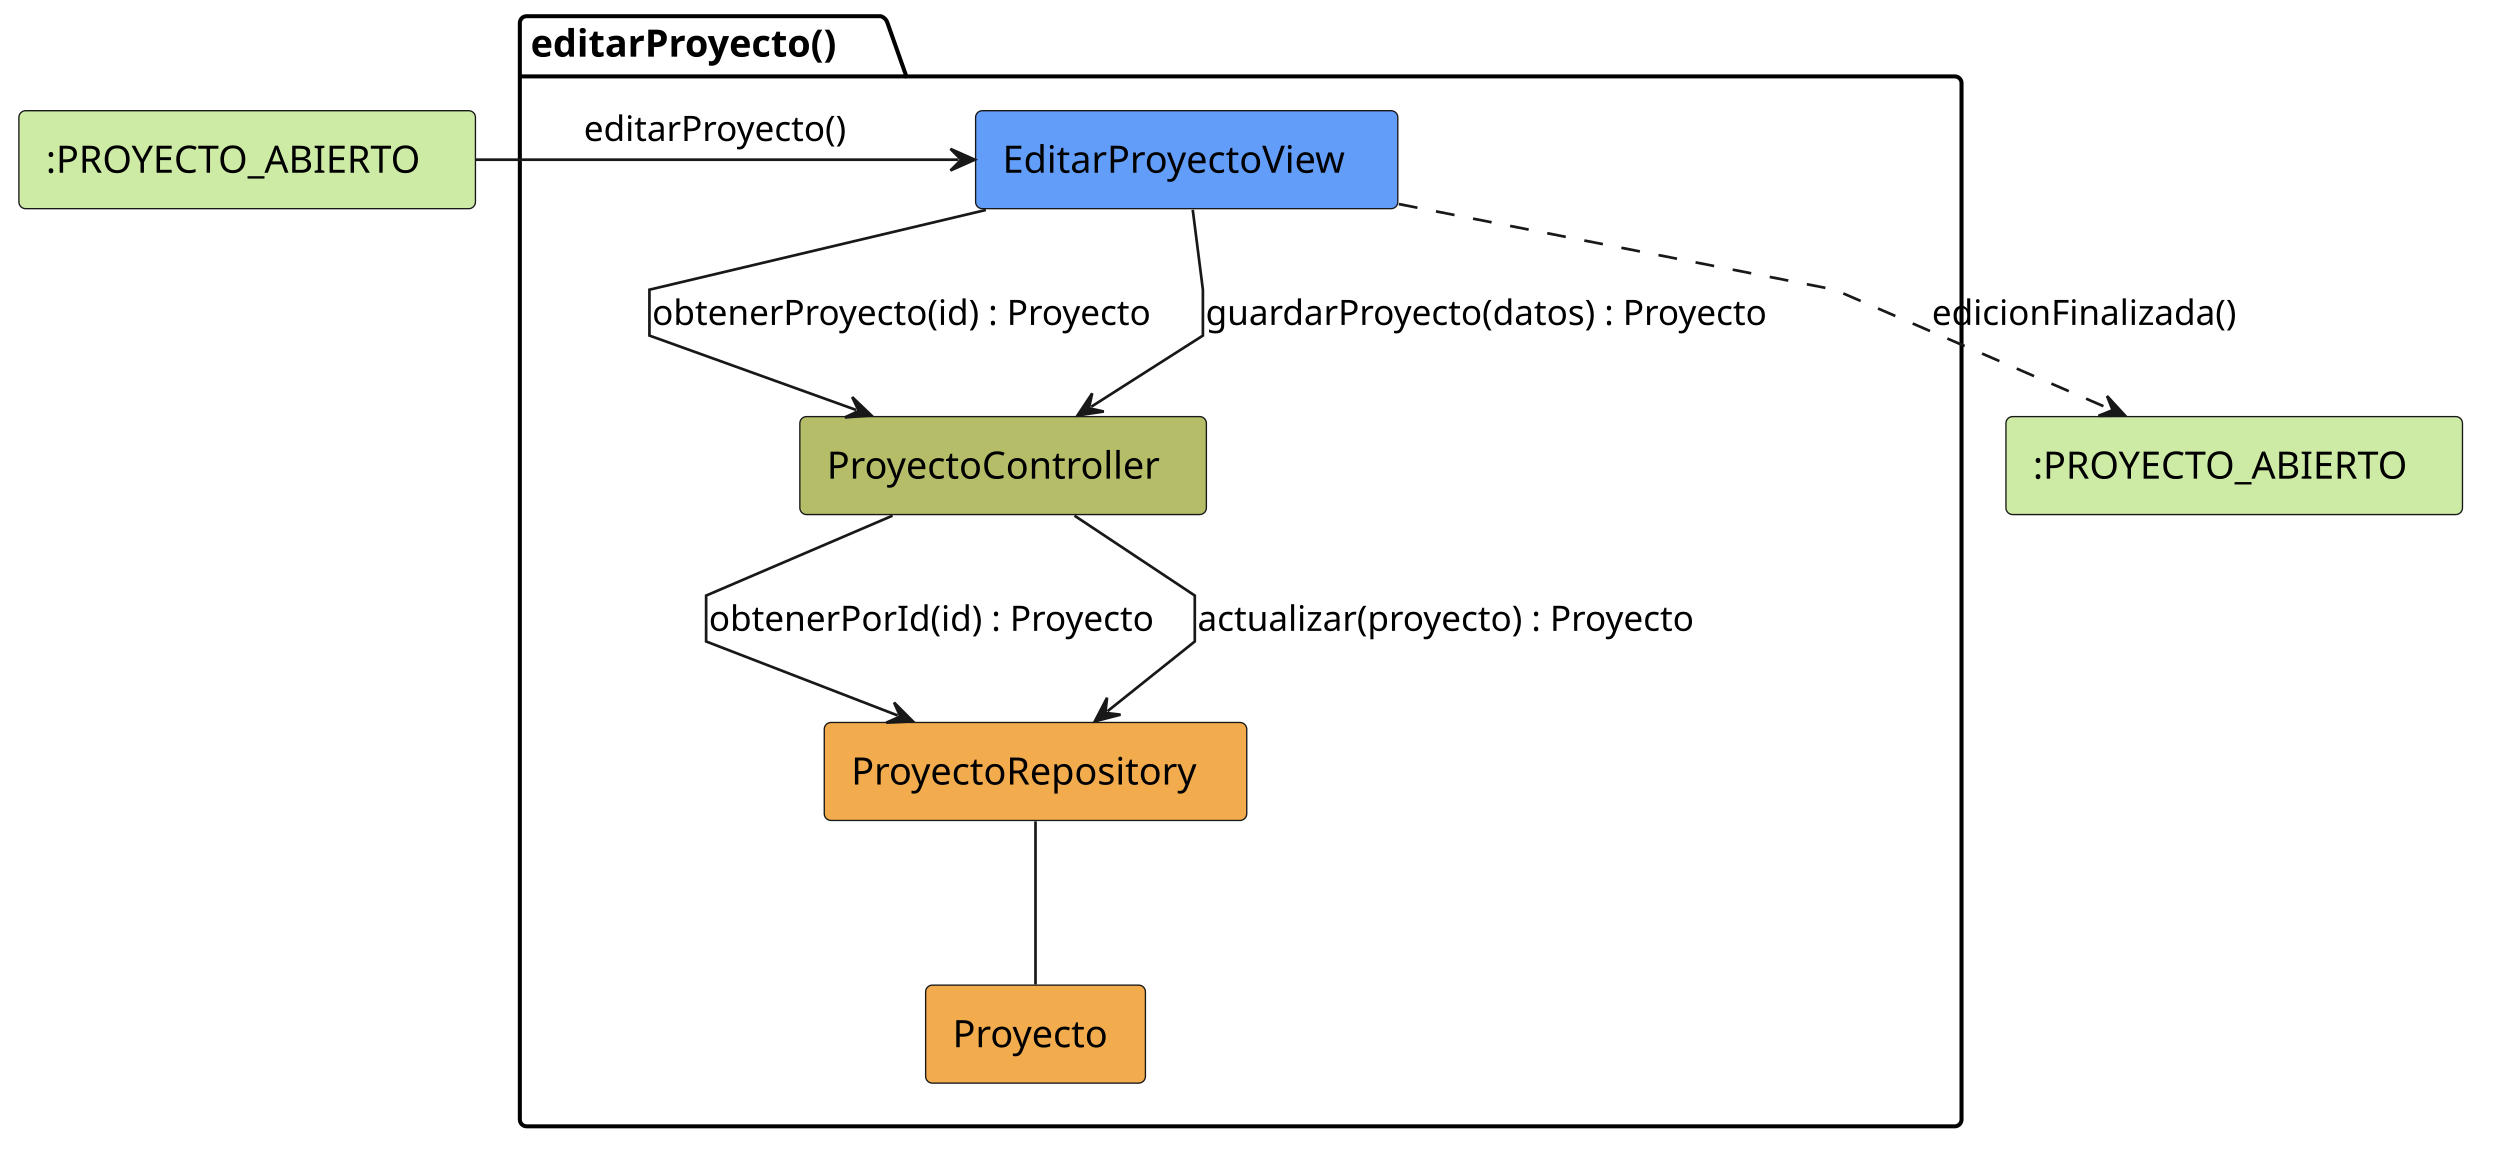
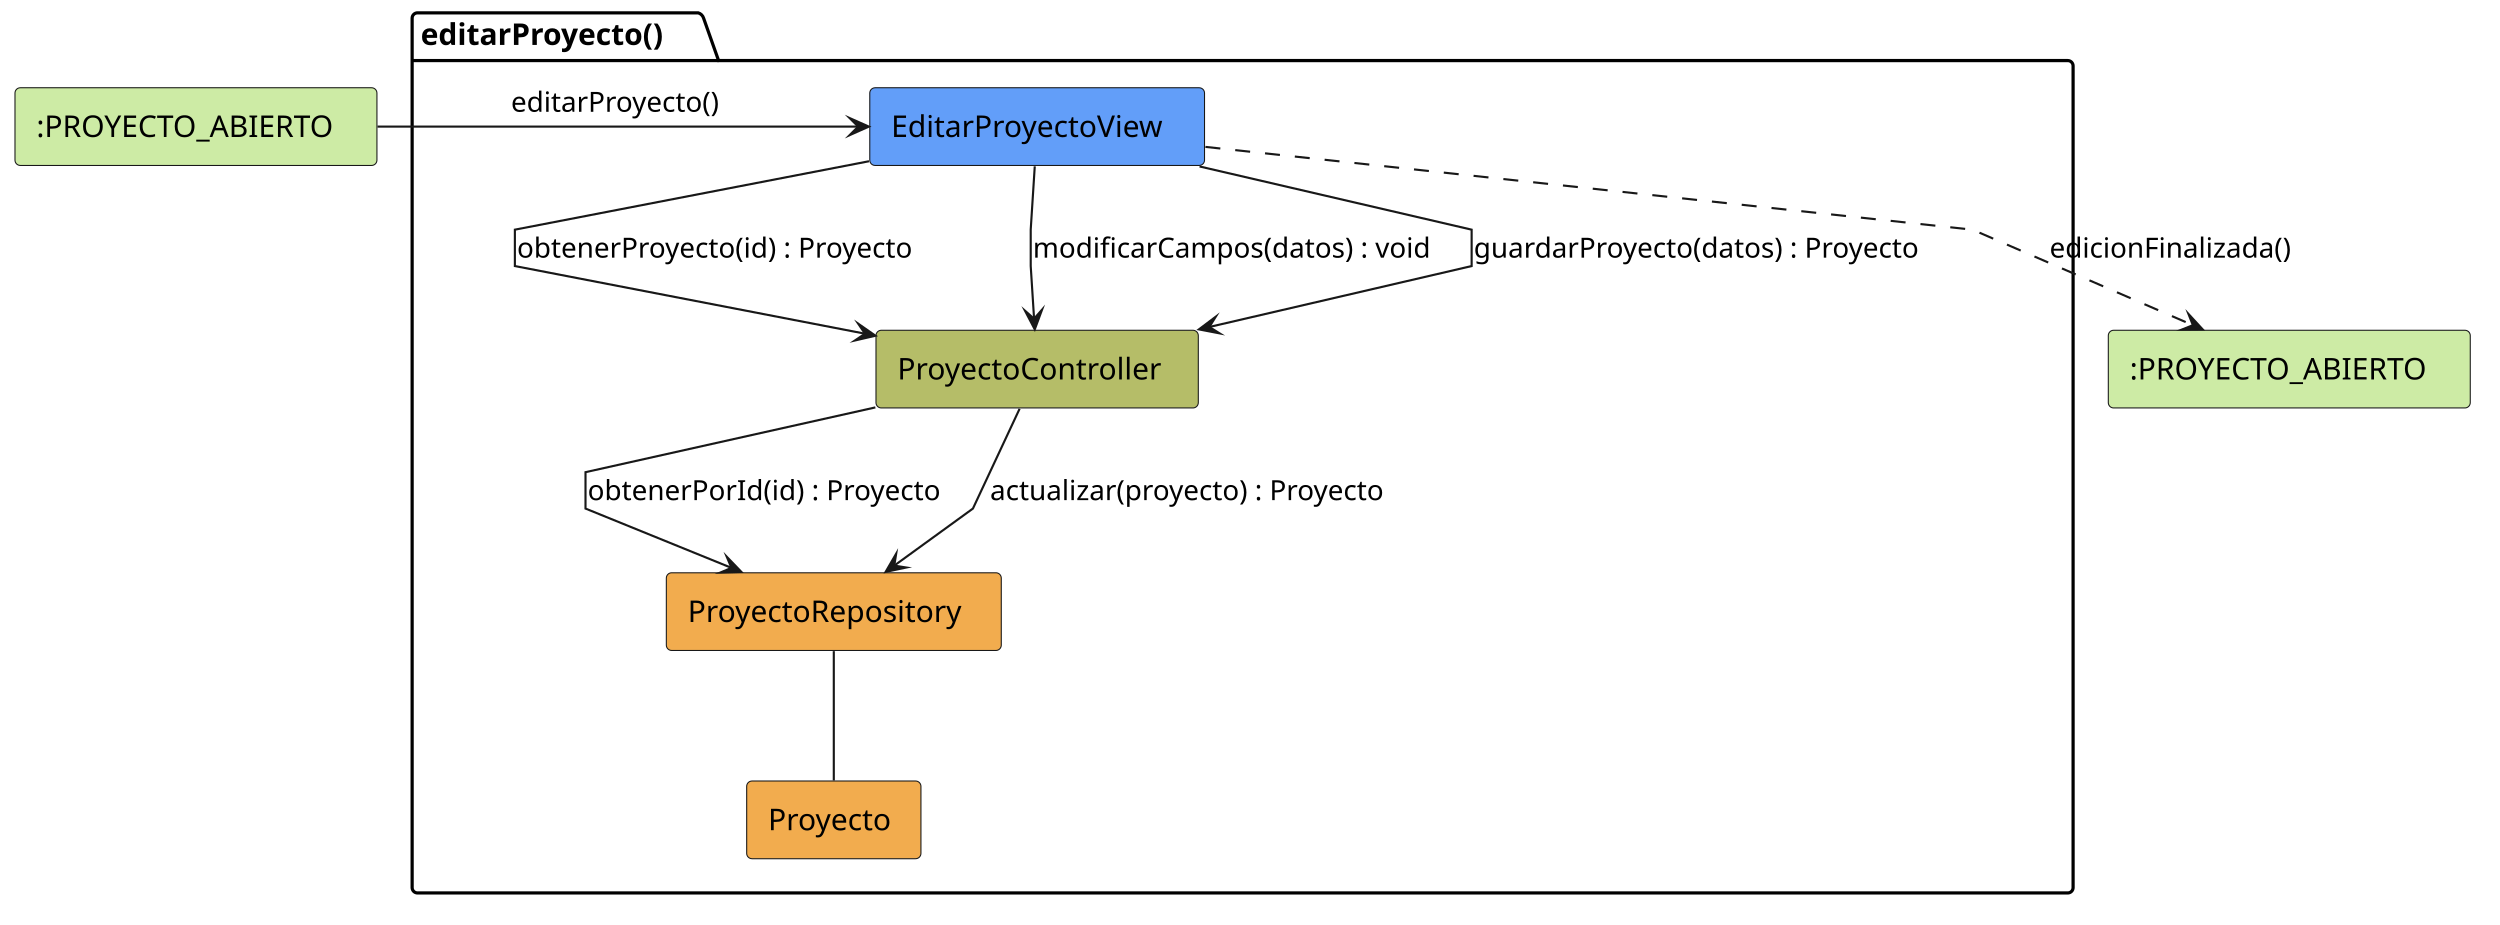
- <svg xmlns="http://www.w3.org/2000/svg" contentStyleType="text/css" data-diagram-type="DESCRIPTION" height="432px" preserveAspectRatio="none" style="width:926px;height:432px;background:#FFFFFF;" version="1.1" viewBox="0 0 926 432" width="926px" zoomAndPan="magnify">
+ <svg xmlns="http://www.w3.org/2000/svg" contentStyleType="text/css" data-diagram-type="DESCRIPTION" height="432px" preserveAspectRatio="none" style="width:1168px;height:432px;background:#FFFFFF;" version="1.1" viewBox="0 0 1168 432" width="1168px" zoomAndPan="magnify">
  <defs />
  <g>
-     <g class="cluster" data-qualified-name="editarProyecto" data-source-line="5" id="ent0003">
-       <path d="M195.05,6 L326.22,6 A3.75,3.75 0 0 1 328.72,8.5 L335.72,28.297 L724.05,28.297 A2.5,2.5 0 0 1 726.55,30.797 L726.55,414.69 A2.5,2.5 0 0 1 724.05,417.19 L195.05,417.19 A2.5,2.5 0 0 1 192.55,414.69 L192.55,8.5 A2.5,2.5 0 0 1 195.05,6" fill="none" style="stroke:#000000;stroke-width:1.5;" />
+     <g class="cluster" data-qualified-name="editarProyecto" data-source-line="5" id="ent0002">
+       <path d="M195.05,6 L326.22,6 A3.75,3.75 0 0 1 328.72,8.5 L335.72,28.297 L966.05,28.297 A2.5,2.5 0 0 1 968.55,30.797 L968.55,414.69 A2.5,2.5 0 0 1 966.05,417.19 L195.05,417.19 A2.5,2.5 0 0 1 192.55,414.69 L192.55,8.5 A2.5,2.5 0 0 1 195.05,6" fill="none" style="stroke:#000000;stroke-width:1.5;" />
      <line style="stroke:#000000;stroke-width:1.5;" x1="192.55" x2="335.72" y1="28.297" y2="28.297" />
      <text fill="#000000" font-family="sans-serif" font-size="14" font-weight="700" lengthAdjust="spacing" textLength="130.17" x="196.55" y="20.995">editarProyecto()</text>
    </g>
-     <g class="entity" data-qualified-name="editarProyecto.EditarProyectoView" data-source-line="6" id="ent0004">
-       <rect fill="#629EF9" height="36.297" rx="2.5" ry="2.5" style="stroke:#181818;stroke-width:0.5;" width="156.391" x="361.36" y="41" />
-       <text fill="#000000" font-family="sans-serif" font-size="14" lengthAdjust="spacing" textLength="136.391" x="371.36" y="63.995">EditarProyectoView</text>
+     <g class="entity" data-qualified-name="editarProyecto.EditarProyectoView" data-source-line="6" id="ent0003">
+       <rect fill="#629EF9" height="36.297" rx="2.5" ry="2.5" style="stroke:#181818;stroke-width:0.5;" width="156.391" x="406.36" y="41" />
+       <text fill="#000000" font-family="sans-serif" font-size="14" lengthAdjust="spacing" textLength="136.391" x="416.36" y="63.995">EditarProyectoView</text>
    </g>
-     <g class="entity" data-qualified-name="editarProyecto.ProyectoController" data-source-line="7" id="ent0005">
-       <rect fill="#B5BD68" height="36.297" rx="2.5" ry="2.5" style="stroke:#181818;stroke-width:0.5;" width="150.587" x="296.26" y="154.3" />
-       <text fill="#000000" font-family="sans-serif" font-size="14" lengthAdjust="spacing" textLength="130.587" x="306.26" y="177.295">ProyectoController</text>
+     <g class="entity" data-qualified-name="editarProyecto.ProyectoController" data-source-line="7" id="ent0004">
+       <rect fill="#B5BD68" height="36.297" rx="2.5" ry="2.5" style="stroke:#181818;stroke-width:0.5;" width="150.587" x="409.26" y="154.3" />
+       <text fill="#000000" font-family="sans-serif" font-size="14" lengthAdjust="spacing" textLength="130.587" x="419.26" y="177.295">ProyectoController</text>
    </g>
-     <g class="entity" data-qualified-name="editarProyecto.ProyectoRepository" data-source-line="8" id="ent0006">
-       <rect fill="#F2AC4E" height="36.297" rx="2.5" ry="2.5" style="stroke:#181818;stroke-width:0.5;" width="156.486" x="305.31" y="267.6" />
-       <text fill="#000000" font-family="sans-serif" font-size="14" lengthAdjust="spacing" textLength="136.486" x="315.31" y="290.595">ProyectoRepository</text>
+     <g class="entity" data-qualified-name="editarProyecto.ProyectoRepository" data-source-line="8" id="ent0005">
+       <rect fill="#F2AC4E" height="36.297" rx="2.5" ry="2.5" style="stroke:#181818;stroke-width:0.5;" width="156.486" x="311.31" y="267.6" />
+       <text fill="#000000" font-family="sans-serif" font-size="14" lengthAdjust="spacing" textLength="136.486" x="321.31" y="290.595">ProyectoRepository</text>
    </g>
-     <g class="entity" data-qualified-name="editarProyecto.Proyecto" data-source-line="9" id="ent0007">
-       <rect fill="#F2AC4E" height="36.297" rx="2.5" ry="2.5" style="stroke:#181818;stroke-width:0.5;" width="81.414" x="342.85" y="364.89" />
-       <text fill="#000000" font-family="sans-serif" font-size="14" lengthAdjust="spacing" textLength="61.414" x="352.85" y="387.885">Proyecto</text>
+     <g class="entity" data-qualified-name="editarProyecto.Proyecto" data-source-line="9" id="ent0006">
+       <rect fill="#F2AC4E" height="36.297" rx="2.5" ry="2.5" style="stroke:#181818;stroke-width:0.5;" width="81.414" x="348.85" y="364.89" />
+       <text fill="#000000" font-family="sans-serif" font-size="14" lengthAdjust="spacing" textLength="61.414" x="358.85" y="387.885">Proyecto</text>
    </g>
-     <g class="entity" data-qualified-name="ProyectoAbierto" data-source-line="3" id="ent0002">
+     <g class="entity" data-qualified-name="ProyectoAbierto" data-source-line="3" id="ent0001">
      <rect fill="#CDEBA5" height="36.297" rx="2.5" ry="2.5" style="stroke:#181818;stroke-width:0.5;" width="169.106" x="7" y="41" />
      <text fill="#000000" font-family="sans-serif" font-size="14" lengthAdjust="spacing" textLength="149.106" x="17" y="63.995">:PROYECTO_ABIERTO</text>
    </g>
-     <g class="entity" data-qualified-name="ProyectoSalida" data-source-line="12" id="ent0008">
-       <rect fill="#CDEBA5" height="36.297" rx="2.5" ry="2.5" style="stroke:#181818;stroke-width:0.5;" width="169.106" x="743" y="154.3" />
-       <text fill="#000000" font-family="sans-serif" font-size="14" lengthAdjust="spacing" textLength="149.106" x="753" y="177.295">:PROYECTO_ABIERTO</text>
+     <g class="entity" data-qualified-name="ProyectoSalida" data-source-line="12" id="ent0007">
+       <rect fill="#CDEBA5" height="36.297" rx="2.5" ry="2.5" style="stroke:#181818;stroke-width:0.5;" width="169.106" x="985" y="154.3" />
+       <text fill="#000000" font-family="sans-serif" font-size="14" lengthAdjust="spacing" textLength="149.106" x="995" y="177.295">:PROYECTO_ABIERTO</text>
    </g>
-     <g class="link" data-entity-1="ent0002" data-entity-2="ent0004" data-link-type="dependency" data-source-line="14" id="lnk9">
-       <path d="M176.24,59.15 C232.57,59.15 300.04,59.15 355.05,59.15" fill="none" id="ProyectoAbierto-to-EditarProyectoView" style="stroke:#181818;stroke-width:1;" />
-       <polygon fill="#181818" points="361.05,59.15,352.05,55.15,356.05,59.15,352.05,63.15,361.05,59.15" style="stroke:#181818;stroke-width:1;" />
-       <text fill="#000000" font-family="sans-serif" font-size="13" lengthAdjust="spacing" textLength="105.441" x="216.23" y="52.217">editarProyecto()</text>
+     <g class="link" data-entity-1="ent0001" data-entity-2="ent0003" data-link-type="dependency" data-source-line="14" id="lnk8">
+       <path d="M176.34,59.15 C244.49,59.15 334.48,59.15 400.93,59.15" fill="none" id="ProyectoAbierto-to-EditarProyectoView" style="stroke:#181818;stroke-width:1;" />
+       <polygon fill="#181818" points="405.93,59.15,396.93,55.15,400.93,59.15,396.93,63.15,405.93,59.15" style="stroke:#181818;stroke-width:1;stroke-linejoin:miter;stroke-miterlimit:10;" />
+       <text fill="#000000" font-family="sans-serif" font-size="13" lengthAdjust="spacing" textLength="105.441" x="238.73" y="52.217">editarProyecto()</text>
    </g>
-     <g class="link" data-entity-1="ent0004" data-entity-2="ent0005" data-link-type="dependency" data-source-line="16" id="lnk10">
-       <path d="M365.17,77.77 C308.65,91.17 240.55,107.3 240.55,107.3 C240.55,107.3 240.55,124.3 240.55,124.3 C240.55,124.3 279.884,138.458 317.124,151.858" fill="none" id="EditarProyectoView-to-ProyectoController" style="stroke:#181818;stroke-width:1;" />
-       <polygon fill="#181818" points="322.77,153.89,315.656,147.079,318.065,152.197,312.947,154.607,322.77,153.89" style="stroke:#181818;stroke-width:1;" />
+     <g class="link" data-entity-1="ent0003" data-entity-2="ent0004" data-link-type="dependency" data-source-line="16" id="lnk9">
+       <path d="M406.01,75.33 C334.68,89.11 240.55,107.3 240.55,107.3 C240.55,107.3 240.55,124.3 240.55,124.3 C240.55,124.3 332.451,142.062 404.111,155.902" fill="none" id="EditarProyectoView-to-ProyectoController" style="stroke:#181818;stroke-width:1;" />
+       <polygon fill="#181818" points="409.02,156.85,400.942,151.216,404.111,155.902,399.425,159.071,409.02,156.85" style="stroke:#181818;stroke-width:1;stroke-linejoin:miter;stroke-miterlimit:10;" />
      <text fill="#000000" font-family="sans-serif" font-size="13" lengthAdjust="spacing" textLength="199.589" x="241.55" y="120.367">obtenerProyecto(id) : Proyecto</text>
    </g>
-     <g class="link" data-entity-1="ent0004" data-entity-2="ent0005" data-link-type="dependency" data-source-line="22" id="lnk13">
-       <path d="M441.79,77.71 C443.49,91.11 445.55,107.3 445.55,107.3 C445.55,107.3 445.55,124.3 445.55,124.3 C445.55,124.3 425.211,137.267 404.171,150.667" fill="none" id="EditarProyectoView-to-ProyectoController-1" style="stroke:#181818;stroke-width:1;" />
-       <polygon fill="#181818" points="399.11,153.89,408.85,152.429,403.327,151.204,404.552,145.681,399.11,153.89" style="stroke:#181818;stroke-width:1;" />
-       <text fill="#000000" font-family="sans-serif" font-size="13" lengthAdjust="spacing" textLength="224.25" x="446.55" y="120.367">guardarProyecto(datos) : Proyecto</text>
+     <g class="link" data-entity-1="ent0003" data-entity-2="ent0004" data-link-type="dependency" data-source-line="22" id="lnk12">
+       <path d="M483.44,77.71 C482.58,91.11 481.55,107.3 481.55,107.3 C481.55,107.3 481.55,124.3 481.55,124.3 C481.55,124.3 482.26,135.5 483.12,148.9" fill="none" id="EditarProyectoView-to-ProyectoController-1" style="stroke:#181818;stroke-width:1;" />
+       <polygon fill="#181818" points="483.44,153.89,486.855,144.652,483.12,148.9,478.872,145.165,483.44,153.89" style="stroke:#181818;stroke-width:1;stroke-linejoin:miter;stroke-miterlimit:10;" />
+       <text fill="#000000" font-family="sans-serif" font-size="13" lengthAdjust="spacing" textLength="200.154" x="482.55" y="120.367">modificarCampos(datos) : void</text>
    </g>
-     <g class="link" data-entity-1="ent0005" data-entity-2="ent0006" data-link-type="dependency" data-source-line="18" id="lnk11">
-       <path d="M330.59,191 C299.32,204.41 261.55,220.6 261.55,220.6 C261.55,220.6 261.55,237.6 261.55,237.6 C261.55,237.6 297.844,251.616 332.524,265.026" fill="none" id="ProyectoController-to-ProyectoRepository" style="stroke:#181818;stroke-width:1;" />
-       <polygon fill="#181818" points="338.12,267.19,331.168,260.213,333.457,265.387,328.283,267.675,338.12,267.19" style="stroke:#181818;stroke-width:1;" />
-       <text fill="#000000" font-family="sans-serif" font-size="13" lengthAdjust="spacing" textLength="175.786" x="262.55" y="233.667">obtenerPorId(id) : Proyecto</text>
+     <g class="link" data-entity-1="ent0003" data-entity-2="ent0004" data-link-type="dependency" data-source-line="24" id="lnk13">
+       <path d="M560.43,77.77 C618.09,91.17 687.55,107.3 687.55,107.3 C687.55,107.3 687.55,124.3 687.55,124.3 C687.55,124.3 622.731,139.359 565.01,152.759" fill="none" id="EditarProyectoView-to-ProyectoController-2" style="stroke:#181818;stroke-width:1;" />
+       <polygon fill="#181818" points="560.14,153.89,569.811,155.751,565.01,152.759,568.002,147.958,560.14,153.89" style="stroke:#181818;stroke-width:1;stroke-linejoin:miter;stroke-miterlimit:10;" />
+       <text fill="#000000" font-family="sans-serif" font-size="13" lengthAdjust="spacing" textLength="224.25" x="688.55" y="120.367">guardarProyecto(datos) : Proyecto</text>
    </g>
-     <g class="link" data-entity-1="ent0005" data-entity-2="ent0006" data-link-type="dependency" data-source-line="24" id="lnk14">
-       <path d="M397.99,191 C418.18,204.41 442.55,220.6 442.55,220.6 C442.55,220.6 442.55,237.6 442.55,237.6 C442.55,237.6 426.987,250.034 410.207,263.444" fill="none" id="ProyectoController-to-ProyectoRepository-1" style="stroke:#181818;stroke-width:1;" />
-       <polygon fill="#181818" points="405.52,267.19,415.048,264.696,409.426,264.068,410.053,258.447,405.52,267.19" style="stroke:#181818;stroke-width:1;" />
-       <text fill="#000000" font-family="sans-serif" font-size="13" lengthAdjust="spacing" textLength="201.03" x="443.55" y="233.667">actualizar(proyecto) : Proyecto</text>
+     <g class="link" data-entity-1="ent0004" data-entity-2="ent0005" data-link-type="dependency" data-source-line="18" id="lnk10">
+       <path d="M408.97,190.34 C348.43,203.87 273.55,220.6 273.55,220.6 C273.55,220.6 273.55,237.6 273.55,237.6 C273.55,237.6 308.748,251.897 341.728,265.307" fill="none" id="ProyectoController-to-ProyectoRepository" style="stroke:#181818;stroke-width:1;" />
+       <polygon fill="#181818" points="346.36,267.19,339.529,260.095,341.728,265.307,336.516,267.505,346.36,267.19" style="stroke:#181818;stroke-width:1;stroke-linejoin:miter;stroke-miterlimit:10;" />
+       <text fill="#000000" font-family="sans-serif" font-size="13" lengthAdjust="spacing" textLength="175.786" x="274.55" y="233.667">obtenerPorId(id) : Proyecto</text>
    </g>
-     <g class="link" data-entity-1="ent0006" data-entity-2="ent0007" data-link-type="association" data-source-line="20" id="lnk12">
-       <path d="M383.55,304.22 C383.55,321.42 383.55,347.52 383.55,364.67" fill="none" id="ProyectoRepository-Proyecto" style="stroke:#181818;stroke-width:1;" />
+     <g class="link" data-entity-1="ent0004" data-entity-2="ent0005" data-link-type="dependency" data-source-line="26" id="lnk14">
+       <path d="M476.36,190.98 C467.47,209.97 454.55,237.6 454.55,237.6 C454.55,237.6 436.287,250.843 417.807,264.253" fill="none" id="ProyectoController-to-ProyectoRepository-1" style="stroke:#181818;stroke-width:1;" />
+       <polygon fill="#181818" points="413.76,267.19,423.394,265.142,417.807,264.253,418.695,258.667,413.76,267.19" style="stroke:#181818;stroke-width:1;stroke-linejoin:miter;stroke-miterlimit:10;" />
+       <text fill="#000000" font-family="sans-serif" font-size="13" lengthAdjust="spacing" textLength="201.03" x="462.55" y="233.667">actualizar(proyecto) : Proyecto</text>
    </g>
-     <g class="link" data-entity-1="ent0004" data-entity-2="ent0008" data-link-type="dependency" data-source-line="26" id="lnk15">
-       <path d="M518.14,75.59 C588.13,89.34 679.55,107.3 679.55,107.3 C679.55,107.3 737.785,132.544 781.605,151.534" fill="none" id="EditarProyectoView-to-ProyectoSalida" style="stroke:#181818;stroke-width:1;stroke-dasharray:7,7;" />
-       <polygon fill="#181818" points="787.11,153.92,780.443,146.671,782.522,151.932,777.262,154.012,787.11,153.92" style="stroke:#181818;stroke-width:1;" />
-       <text fill="#000000" font-family="sans-serif" font-size="13" lengthAdjust="spacing" textLength="122.484" x="715.55" y="120.367">edicionFinalizada()</text>
+     <g class="link" data-entity-1="ent0005" data-entity-2="ent0006" data-link-type="association" data-source-line="20" id="lnk11">
+       <path d="M389.55,304.22 C389.55,321.42 389.55,347.52 389.55,364.67" fill="none" id="ProyectoRepository-Proyecto" style="stroke:#181818;stroke-width:1;" />
+     </g>
+     <g class="link" data-entity-1="ent0003" data-entity-2="ent0007" data-link-type="dependency" data-source-line="28" id="lnk15">
+       <path d="M563.18,68.63 C689,82.21 921.55,107.3 921.55,107.3 C921.55,107.3 980.702,132.942 1024.522,151.932" fill="none" id="EditarProyectoView-to-ProyectoSalida" style="stroke:#181818;stroke-width:1;stroke-dasharray:7,7;" />
+       <polygon fill="#181818" points="1029.11,153.92,1022.443,146.671,1024.522,151.932,1019.262,154.012,1029.11,153.92" style="stroke:#181818;stroke-width:1;stroke-linejoin:miter;stroke-miterlimit:10;" />
+       <text fill="#000000" font-family="sans-serif" font-size="13" lengthAdjust="spacing" textLength="122.484" x="957.55" y="120.367">edicionFinalizada()</text>
    </g>
  </g>
</svg>
